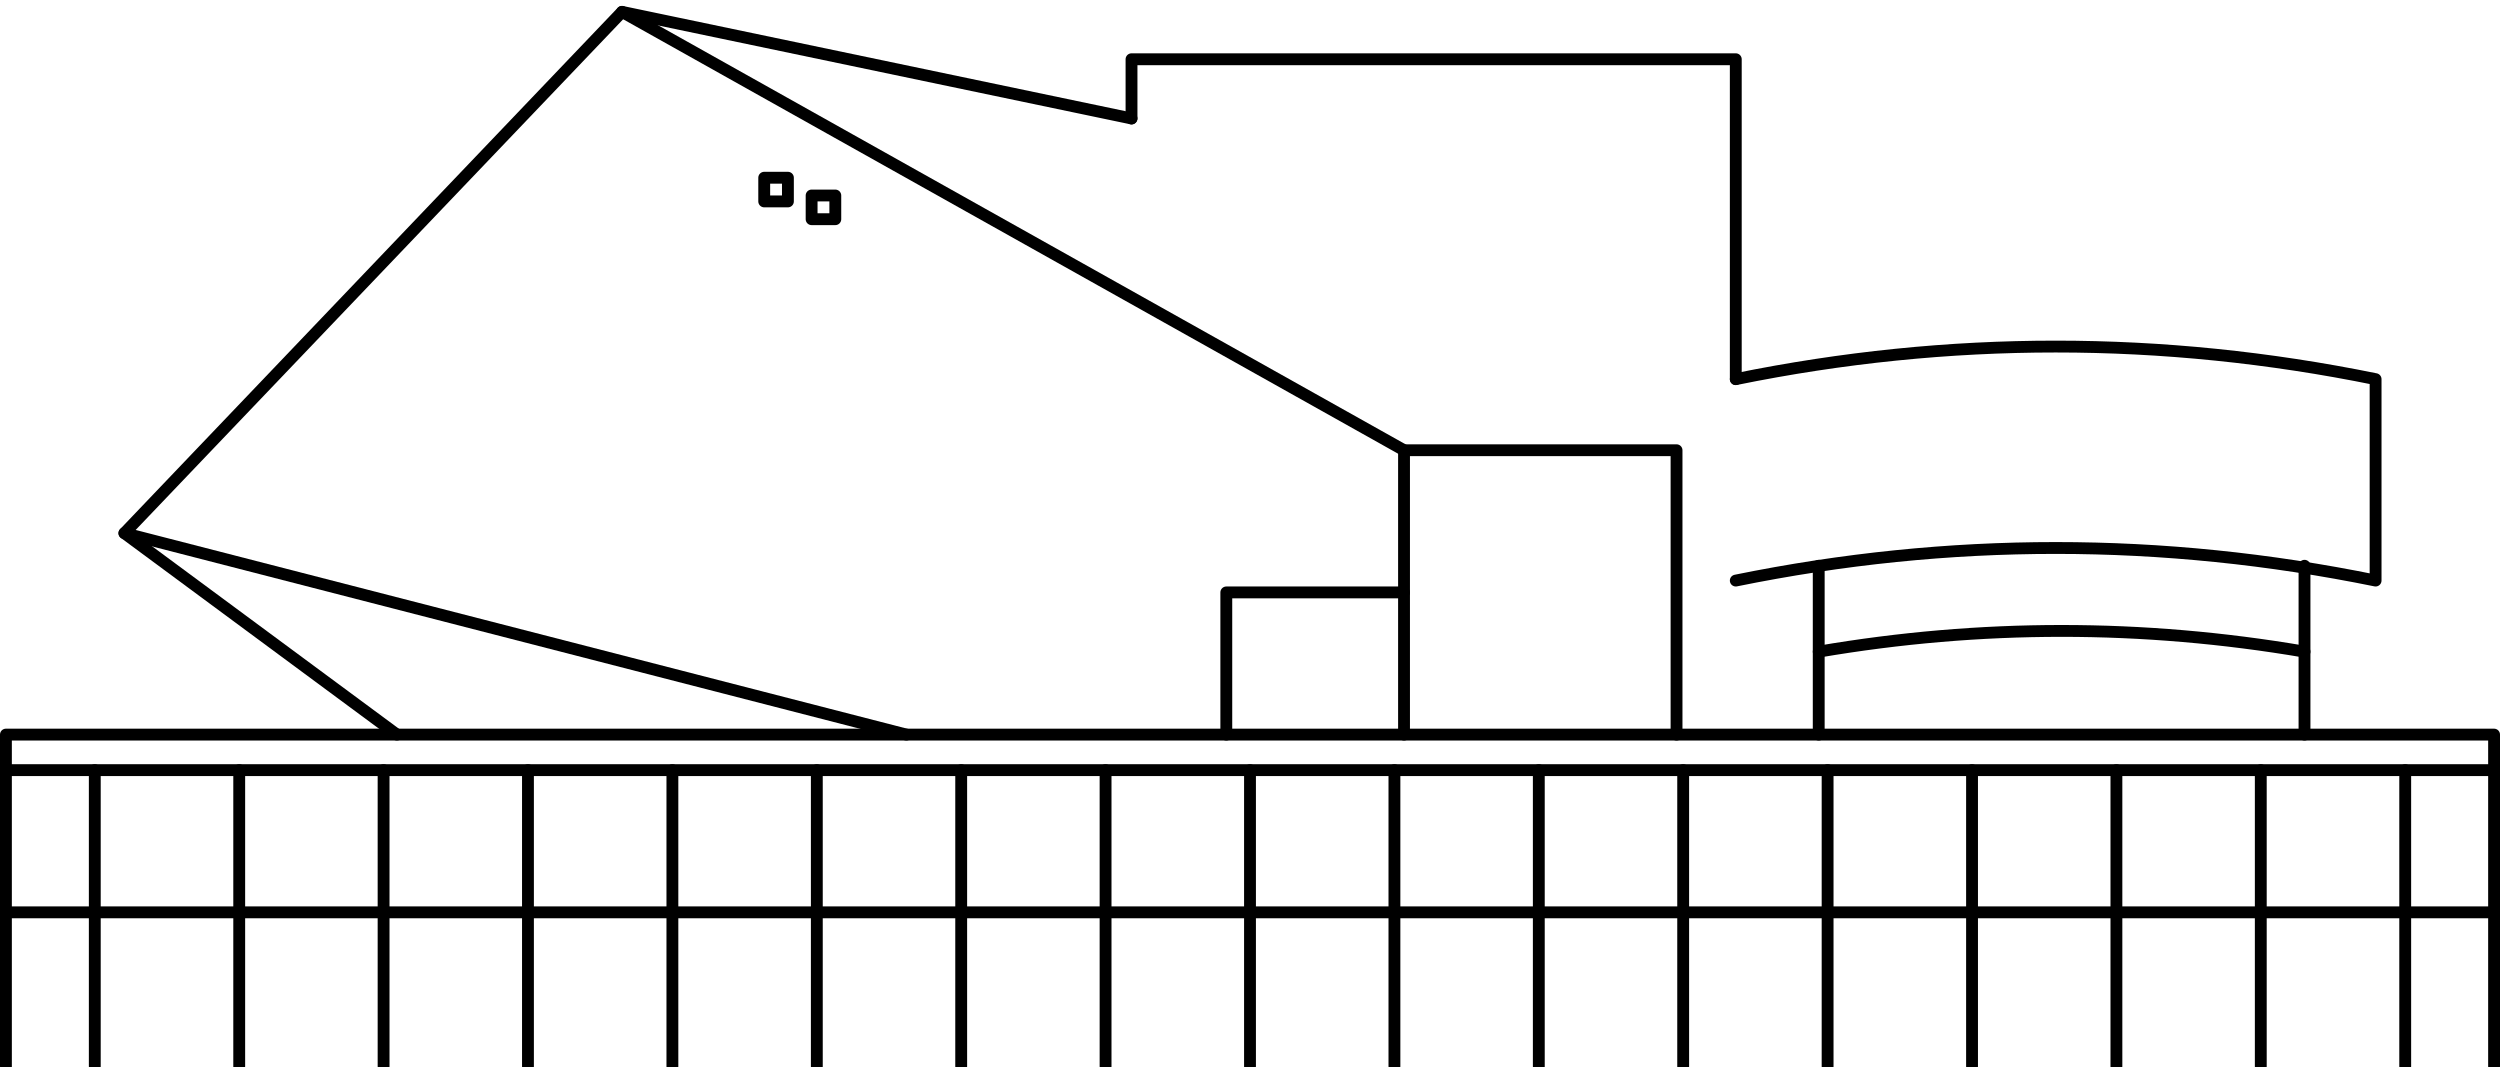
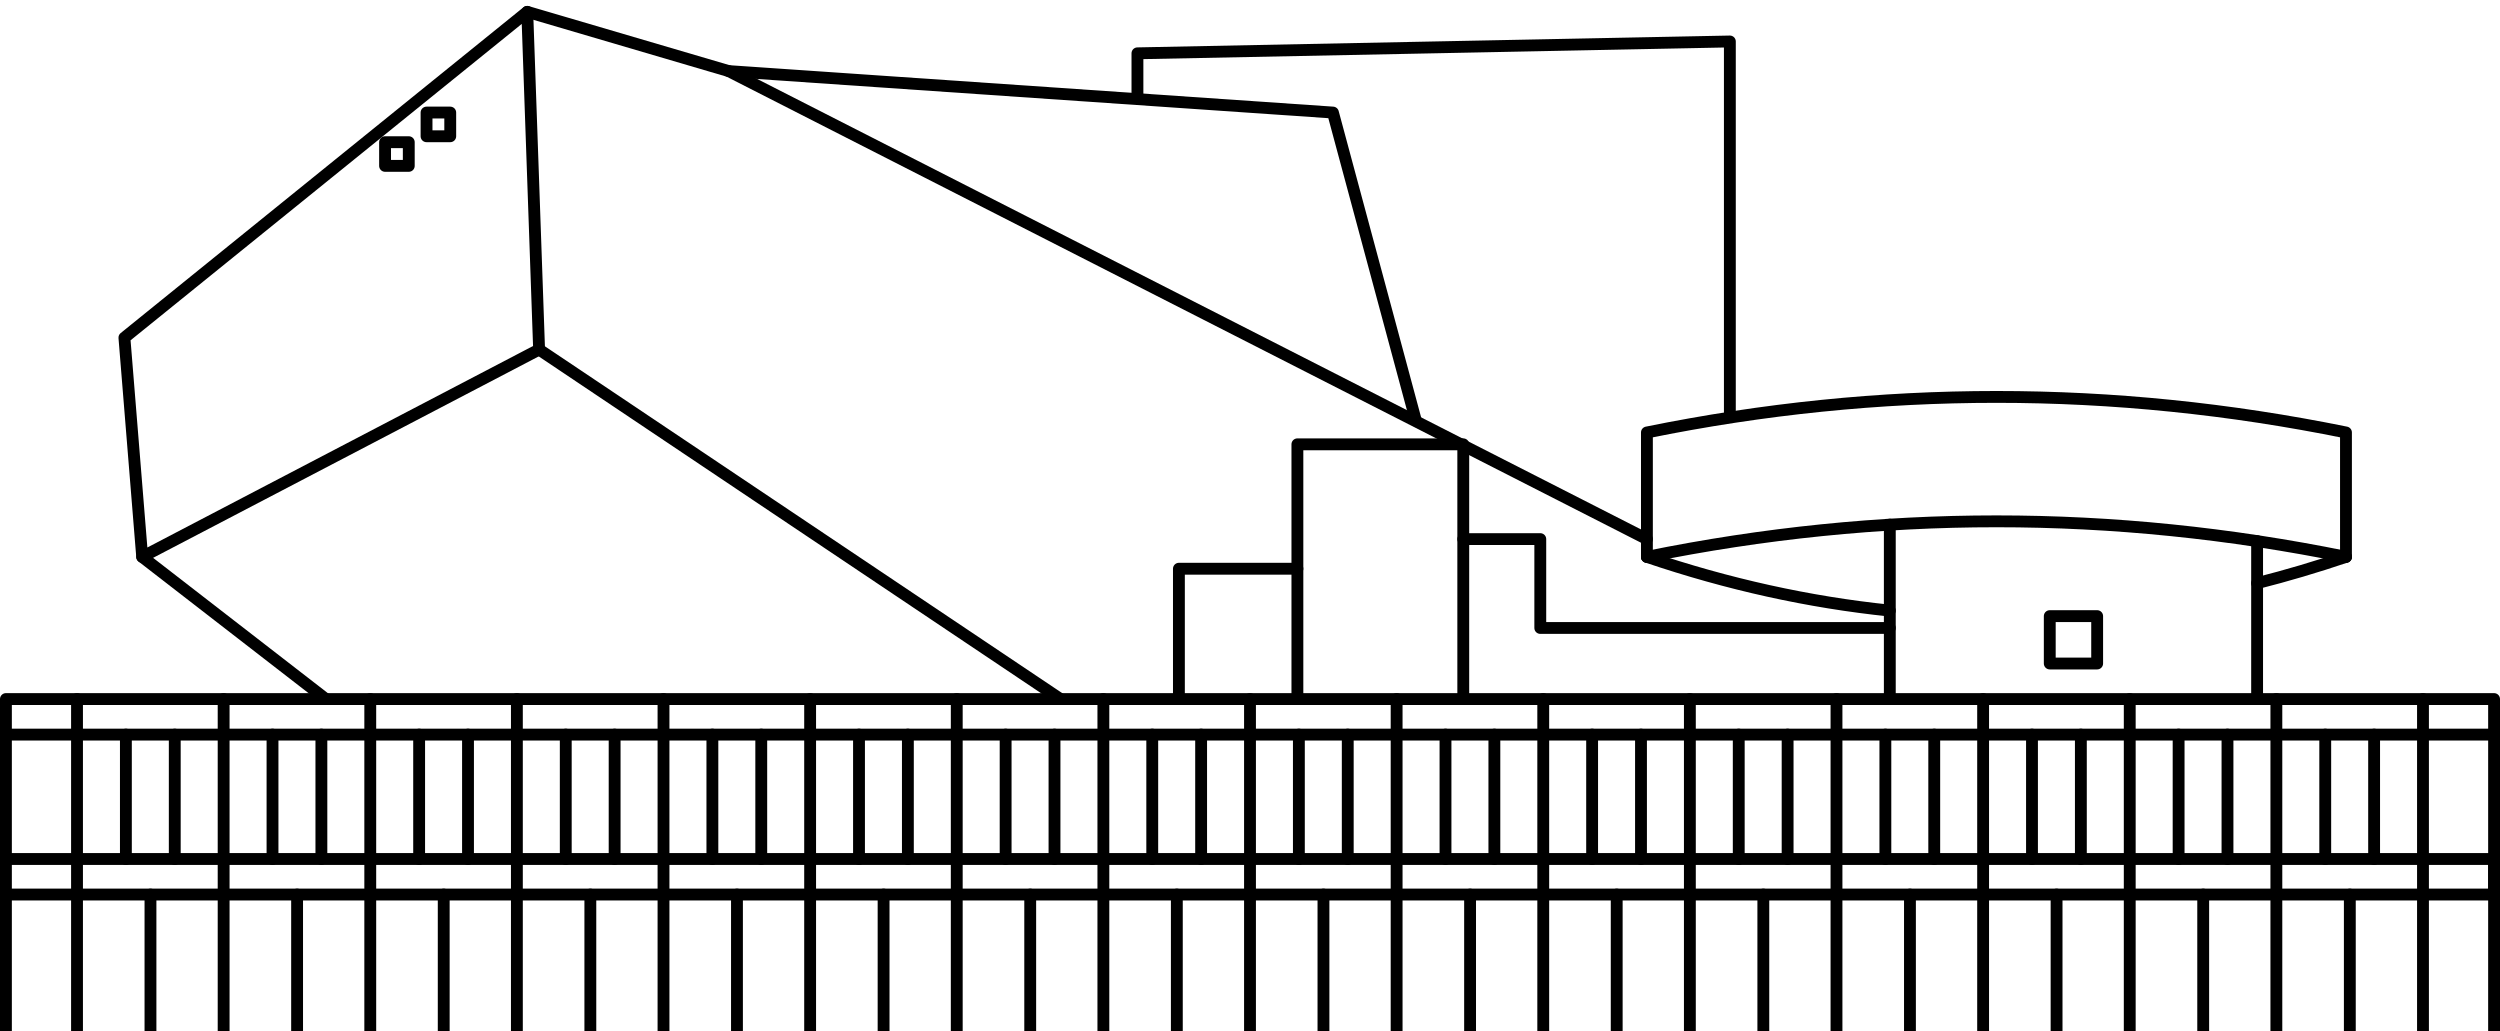
- <svg xmlns="http://www.w3.org/2000/svg" fill="none" stroke="currentColor" stroke-linecap="round" stroke-linejoin="round" stroke-width="2" viewBox="-1 -1 422 180">
-   <path d="M0 179v-56h420v56" />
-   <path d="M0 129h420" />
-   <path d="M15 179v-50m24.38 50v-50m24.37 50v-50m24.37 50v-50m24.38 50v-50m24.38 50v-50m24.37 50v-50m24.37 50v-50M210 179v-50m24.38 50v-50m24.37 50v-50m24.37 50v-50m24.38 50v-50m24.38 50v-50m24.37 50v-50m24.37 50v-50M405 179v-50" />
-   <path d="M0 153h420" />
-   <path d="M152 123 20 89l84-88 132 74" />
-   <path d="m20 89 46 34" />
-   <path d="m104 1 86 18" />
-   <path d="M128 33h4v-4h-4Zm8 3h4v-4h-4Z" />
-   <path d="M190 19V9h102v54" />
-   <path d="M236 123V75h46v48" />
-   <path d="M206 123V99h30" />
-   <path d="M292 63q54-11 108 0v34q-54-11-108 0" />
-   <path d="M306 94.5V123m82-28.5V123" />
-   <path d="M306 109q41-7 82 0" />
+ <svg xmlns="http://www.w3.org/2000/svg" fill="none" stroke="currentColor" stroke-linecap="round" stroke-linejoin="round" stroke-width="2" viewBox="-1 -1 422 174">
+   <path d="M0 173v-56h420v56" />
+   <path d="M0 123h420" />
+   <path d="M0 144h420v6H0" />
+   <path d="M12 173v-56m24.75 56v-56m24.75 56v-56m24.75 56v-56M111 173v-56m24.75 56v-56m24.75 56v-56m24.75 56v-56M210 173v-56m24.75 56v-56m24.75 56v-56m24.75 56v-56M309 173v-56m24.75 56v-56m24.75 56v-56m24.75 56v-56M408 173v-56" />
+   <path d="M20.25 144v-21m8.25 21v-21M45 144v-21m8.25 21v-21m16.5 21v-21M78 144v-21m16.5 21v-21m8.25 21v-21m16.5 21v-21m8.25 21v-21m16.5 21v-21m8.25 21v-21m16.5 21v-21m8.25 21v-21m16.5 21v-21m8.25 21v-21m16.5 21v-21m8.25 21v-21m16.5 21v-21m8.25 21v-21m16.5 21v-21m8.25 21v-21m16.5 21v-21m8.25 21v-21m16.5 21v-21m8.25 21v-21m16.5 21v-21m8.25 21v-21m16.5 21v-21m8.25 21v-21m16.5 21v-21m8.25 21v-21" />
+   <path d="M24.4 173v-23m24.75 23v-23m24.75 23v-23m24.75 23v-23m24.75 23v-23m24.75 23v-23m24.75 23v-23m24.75 23v-23m24.75 23v-23m24.75 23v-23m24.75 23v-23m24.75 23v-23m24.75 23v-23m24.75 23v-23m24.75 23v-23m24.75 23v-23" />
+   <path d="M20 56 88 1l2 57-67 35Z" />
+   <path d="m88 1 34 10 155 79" />
+   <path d="m90 58 88 59" />
+   <path d="m122 11 102 7 14 52" />
+   <path d="m23 93 31 24" />
+   <path d="M64 27h4v-4h-4Zm7-5h4v-4h-4Z" />
+   <path d="M191 15.5V8l100-2v63" />
+   <path d="M218 117V74h28v43" />
+   <path d="M198 117V95h20" />
+   <path d="M246 90h13v15h59" />
+   <path d="M277 93V72q59-12 118 0v21" />
+   <path d="M277 93q59-12 118 0" />
+   <path d="M277 93q20.5 6.95 41 9.07m62-4.63q7.5-1.9 15-4.44" />
+   <path d="M318 117V87.56M380 117V90.34" />
+   <path d="M345 111v-8h8v8Z" />
</svg>
